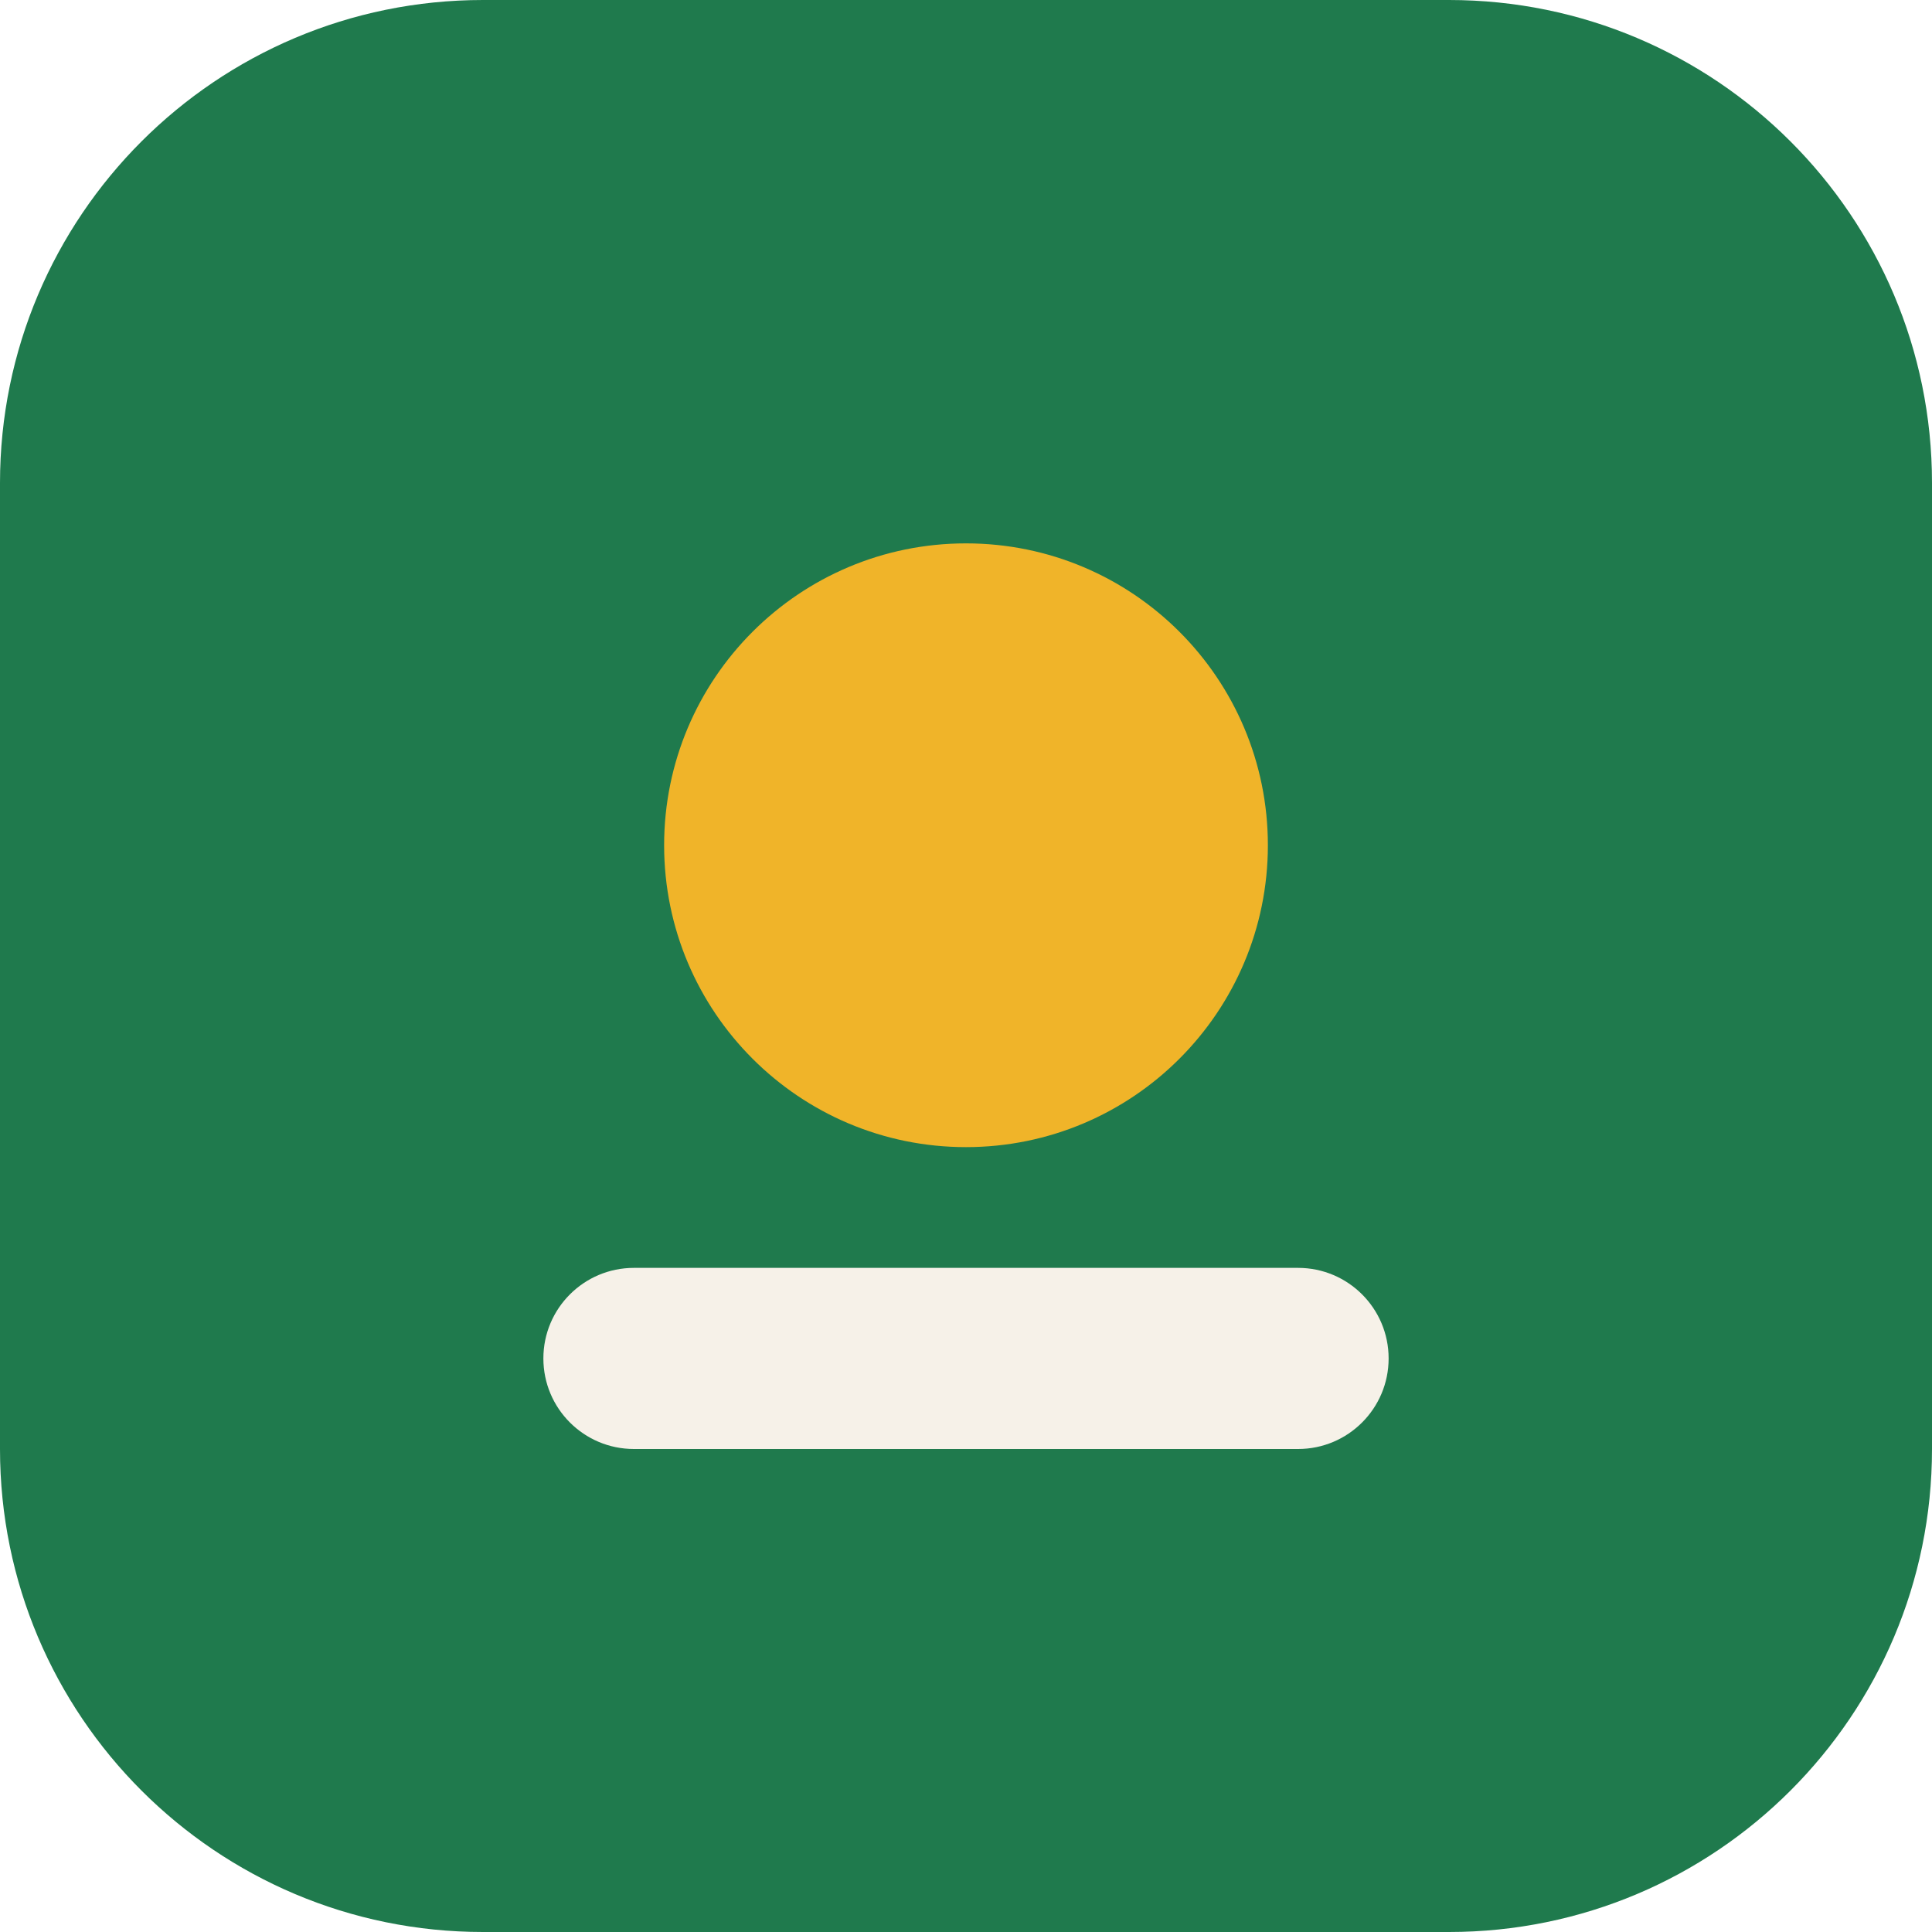
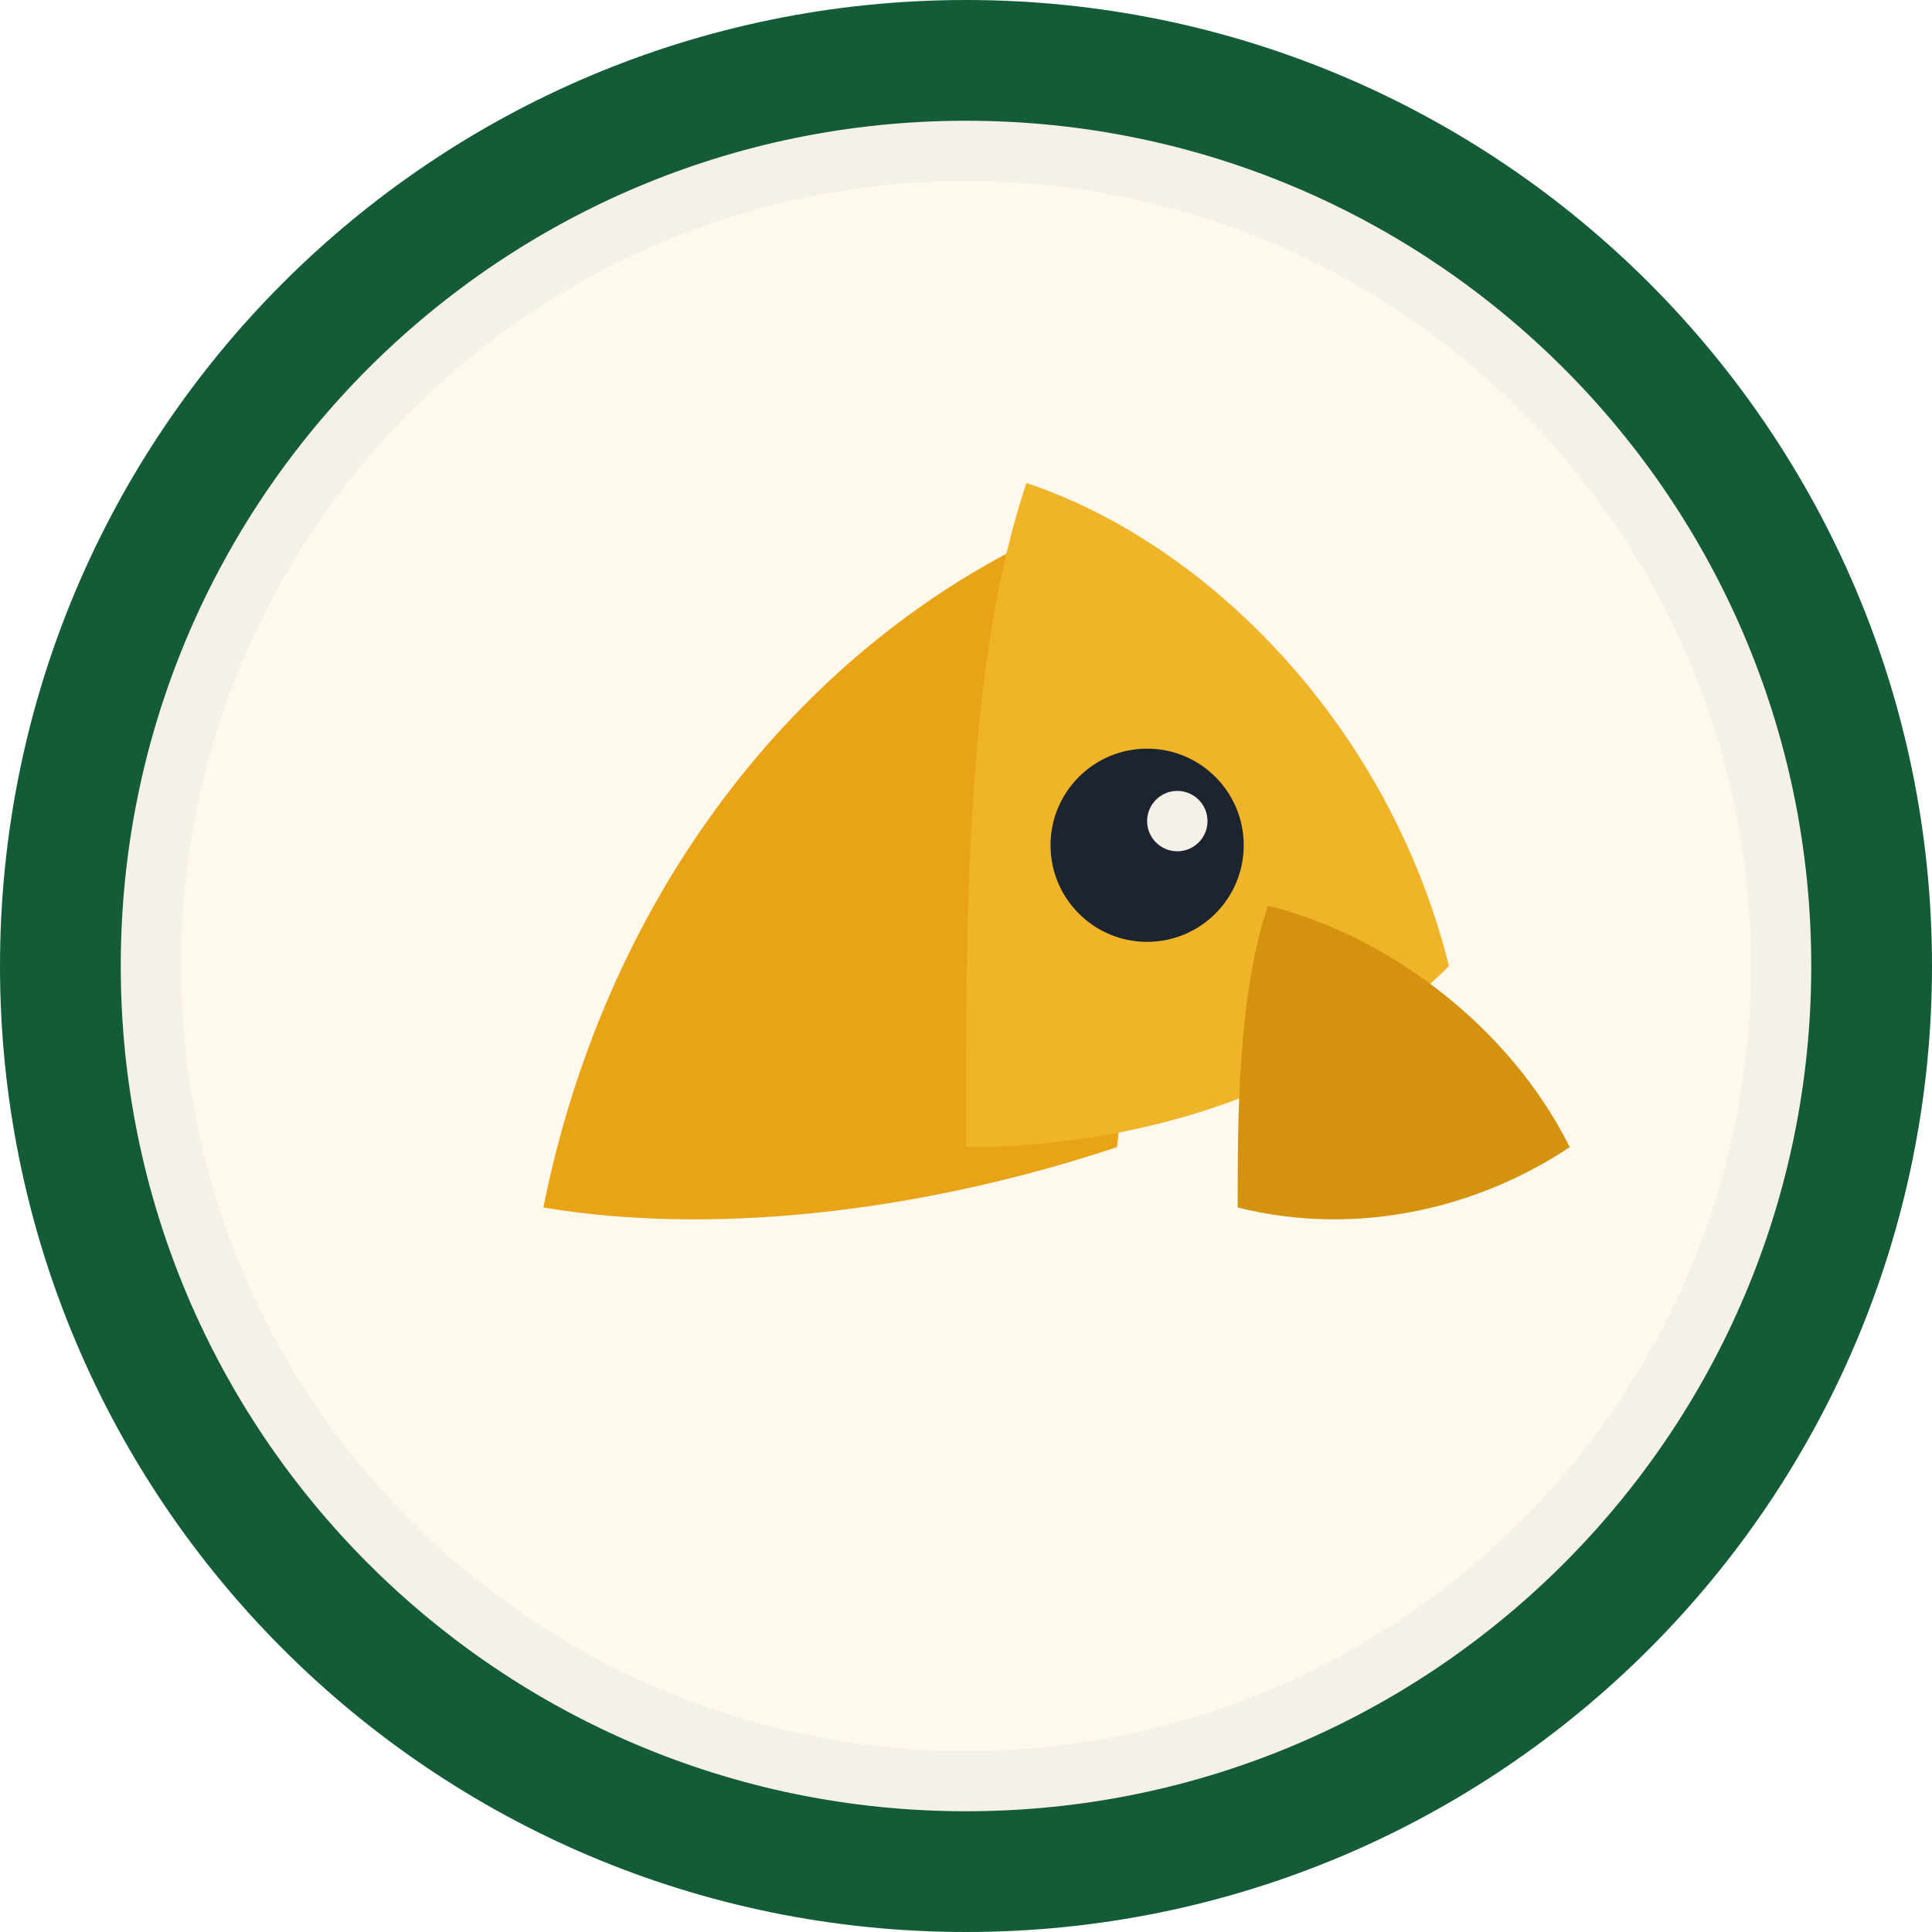
<svg xmlns="http://www.w3.org/2000/svg" viewBox="0 0 64 64" role="img" aria-label="Camino">
-   <rect width="64" height="64" rx="16" fill="#1F7A4D" />
-   <circle cx="32" cy="28" r="10" fill="#F0B429" />
-   <rect x="18" y="42" width="28" height="6" rx="3" fill="#F6F1E8" />
+   <circle cx="32" cy="32" r="30" fill="#F6F1E8" stroke="#145C38" stroke-width="4" />
+   <circle cx="32" cy="32" r="26" fill="#FFF8EC" />
+   <path fill="#E8A317" d="M18 40c2-10 8-18 16-22 2 6 4 12 3 20-6 2-13 3-19 2Z" />
+   <path fill="#F0B429" d="M34 16c6 2 12 8 14 16-4 4-10 6-16 6 0-8 0-16 2-22Z" />
+   <path fill="#D4920F" d="M42 30c4 1 8 4 10 8-3 2-7 3-11 2 0-3 0-7 1-10Z" />
+   <circle cx="38" cy="28" r="3.2" fill="#1C2430" />
+   <circle cx="39" cy="27.2" r="1" fill="#F6F1E8" />
</svg>
